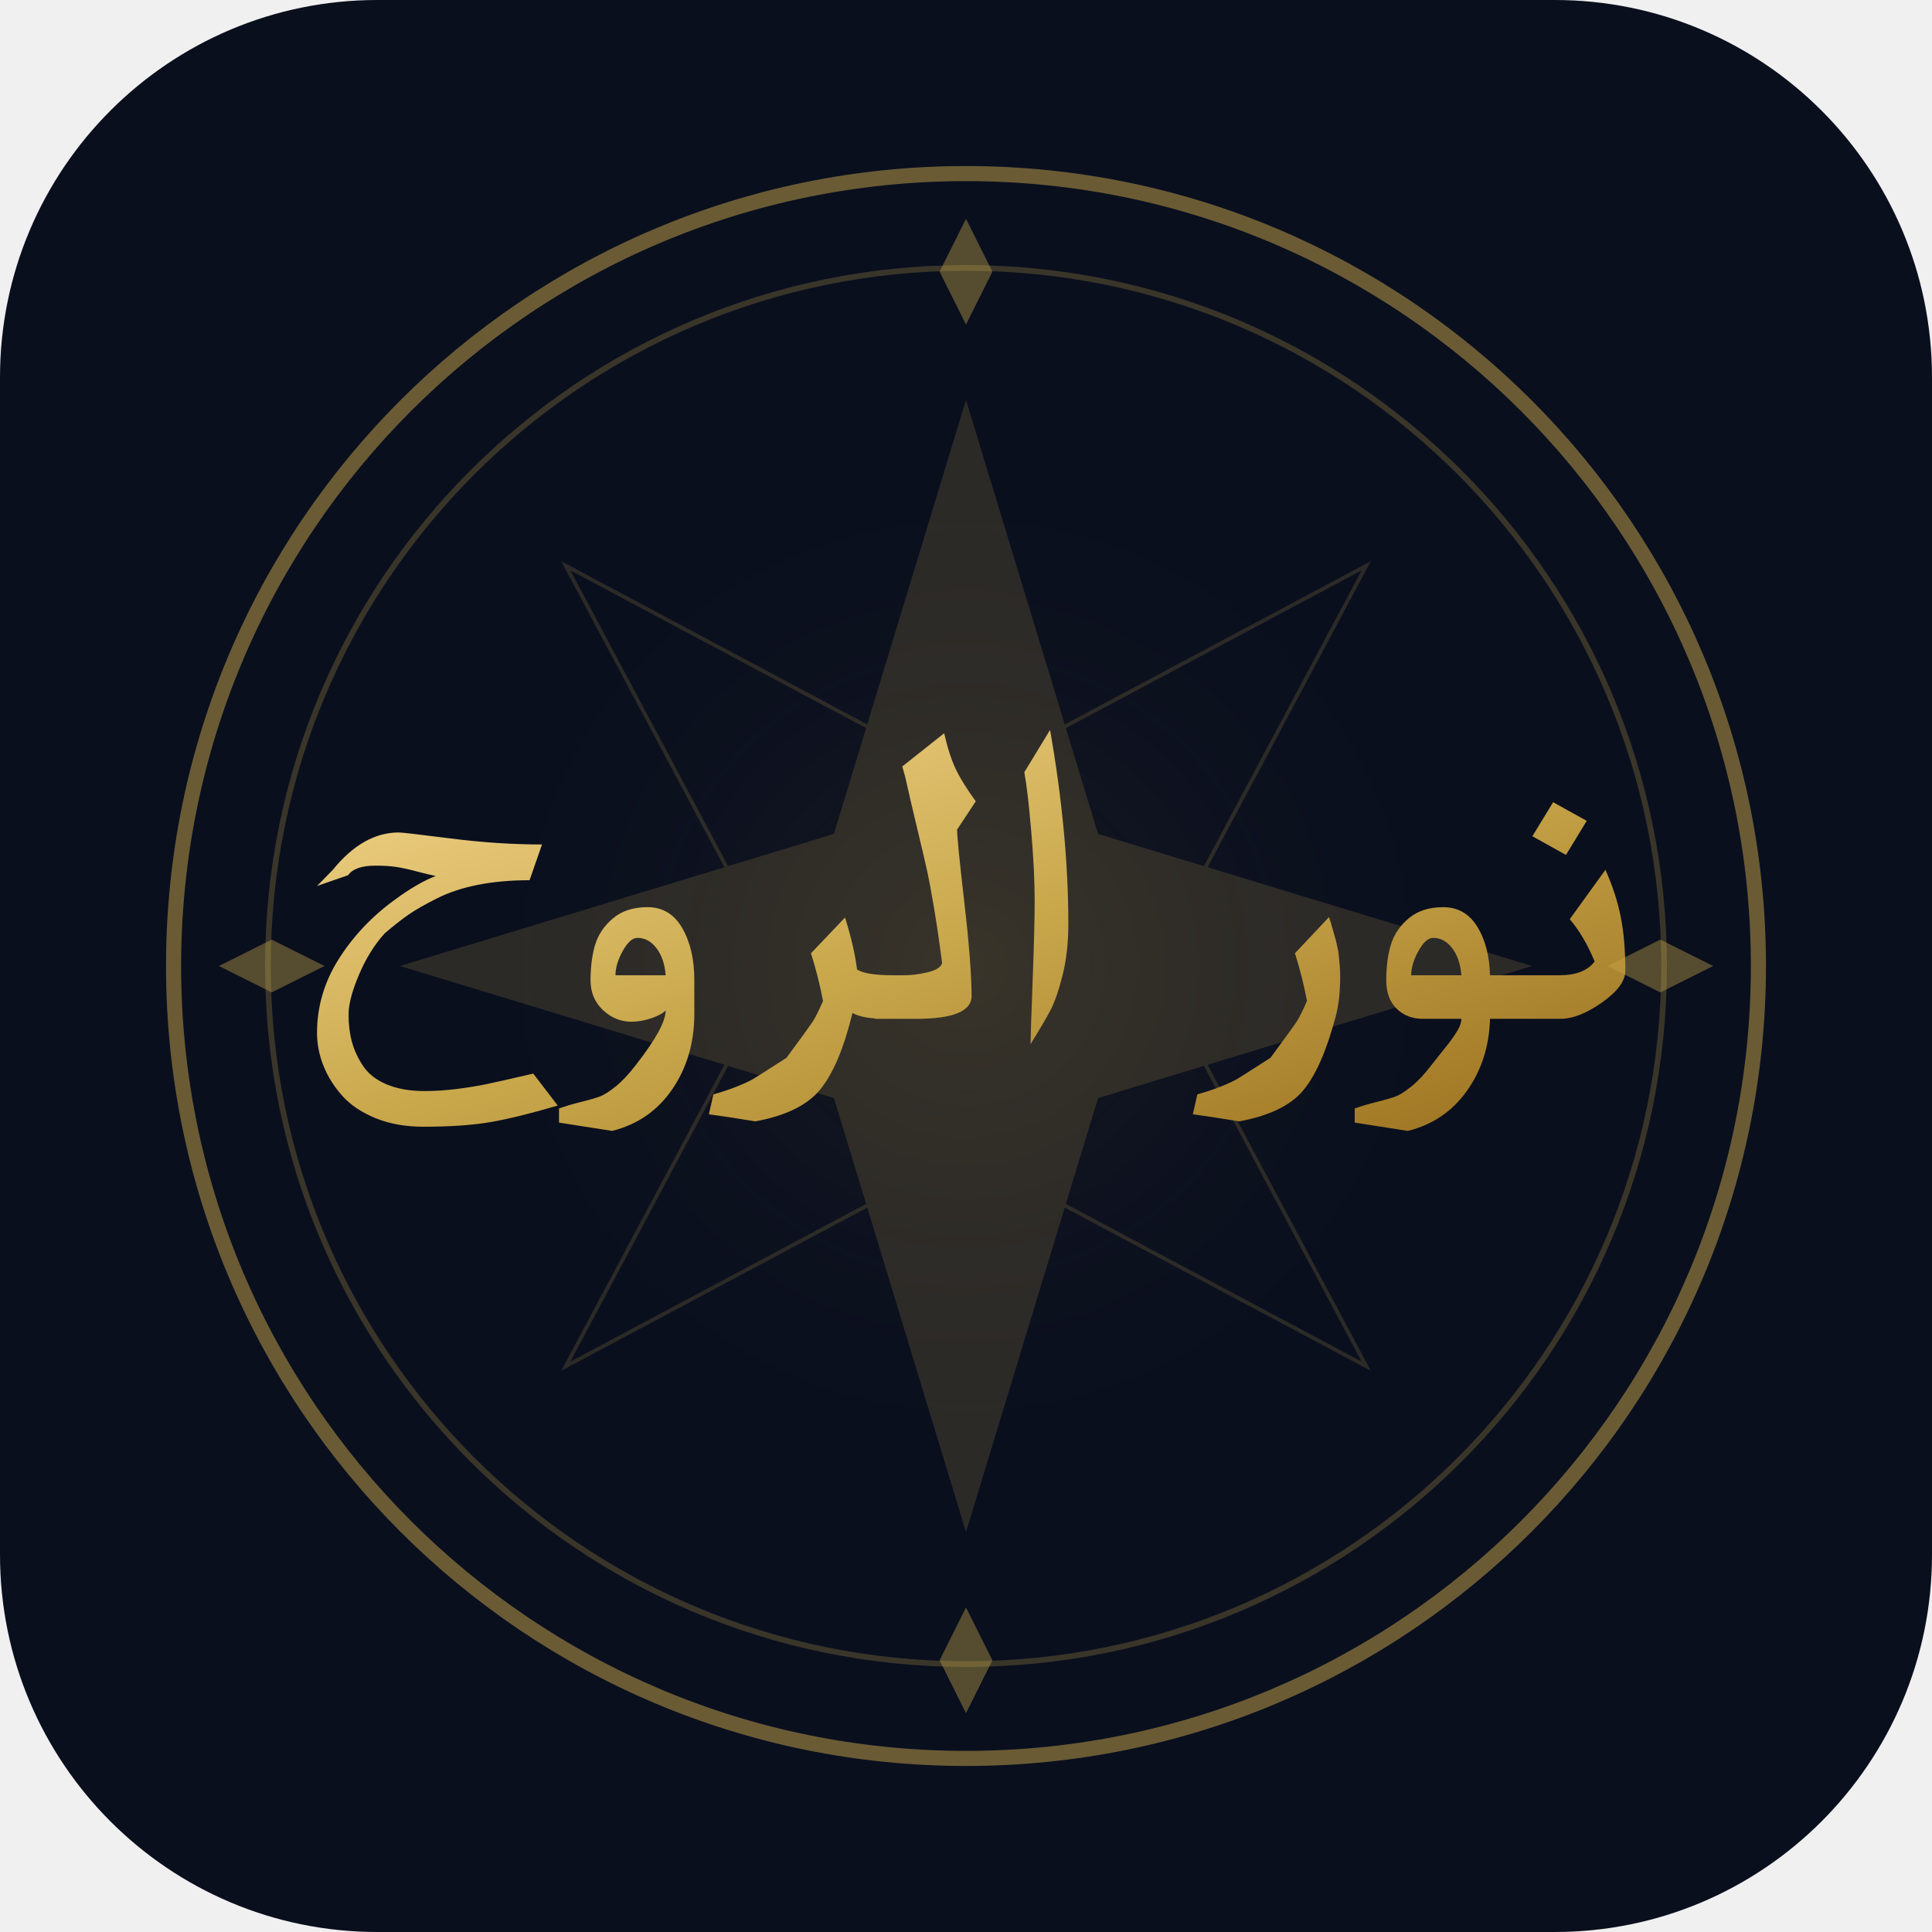
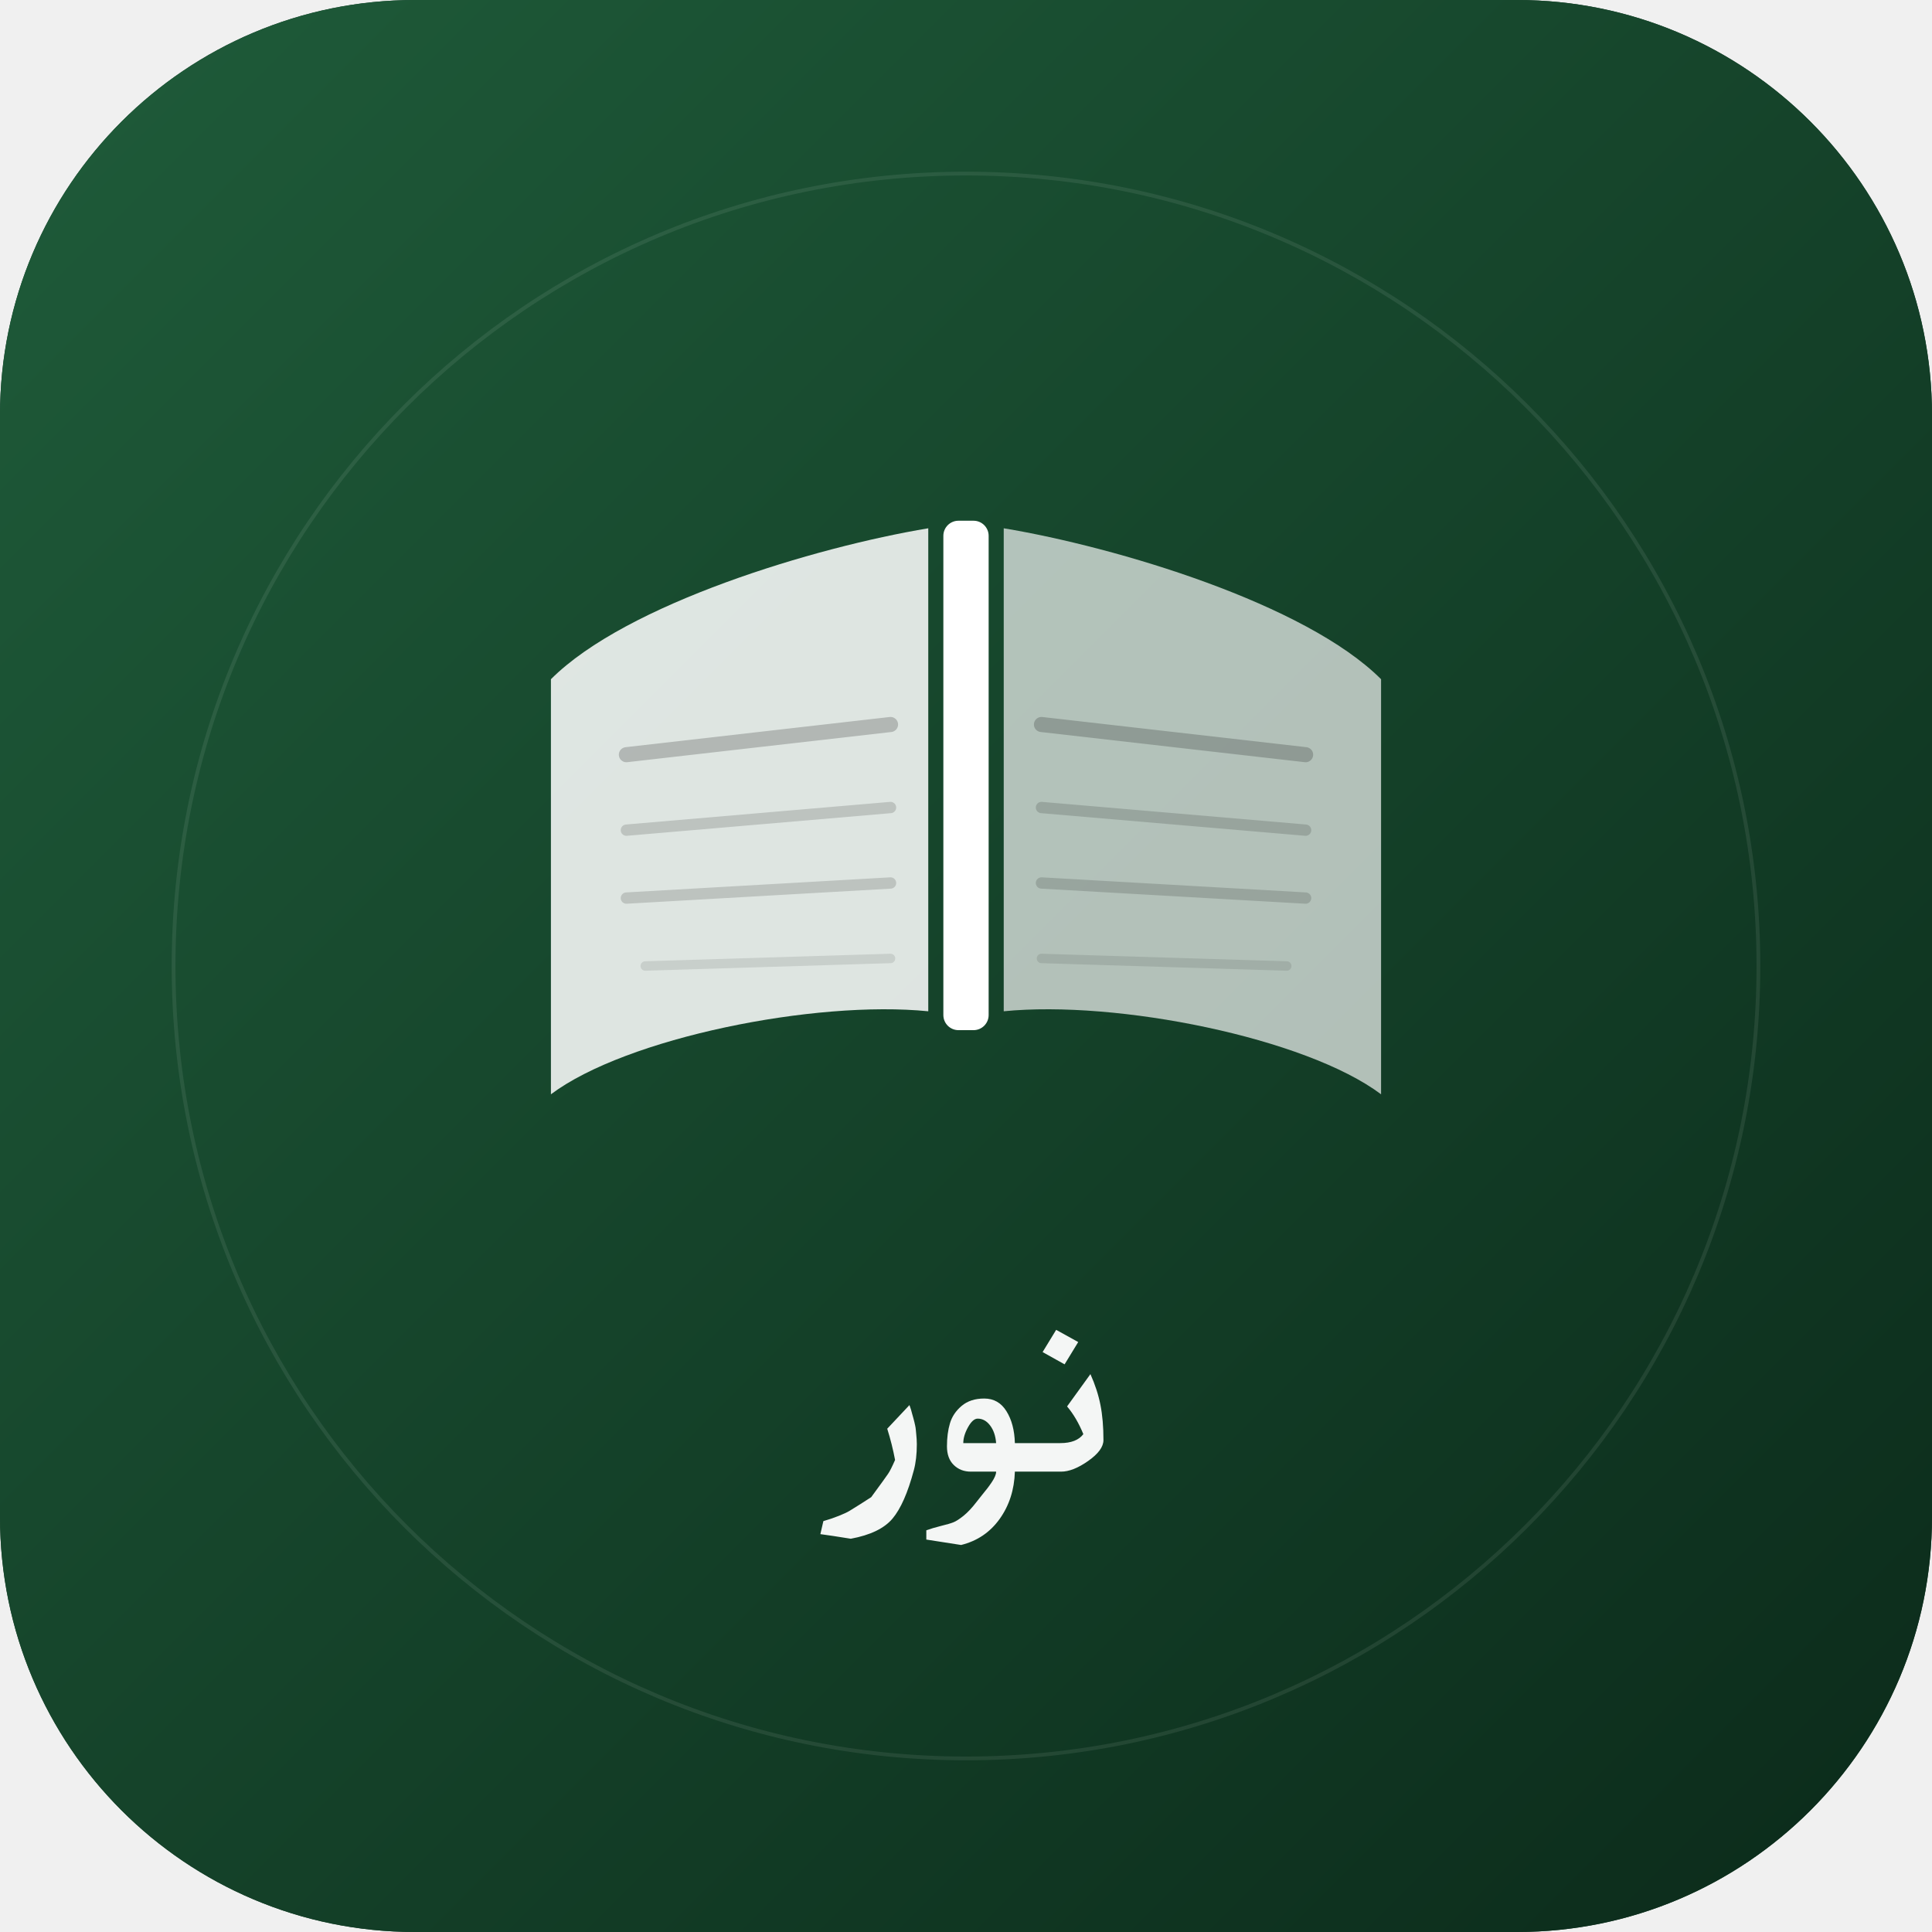
<svg xmlns="http://www.w3.org/2000/svg" viewBox="0 0 512 512">
-   <rect width="512" height="512" rx="100" fill="#0A0F1E" />
-   <circle cx="256" cy="256" r="210" fill="none" stroke="#C9A84C" stroke-width="4" opacity="0.5" />
-   <circle cx="256" cy="256" r="185" fill="none" stroke="#C9A84C" stroke-width="1.5" opacity="0.25" />
-   <g transform="translate(256,256)" opacity="0.18">
-     <polygon points="0,-150 35,-35 150,0 35,35 0,150 -35,35 -150,0 -35,-35" fill="#C9A84C" />
-     <polygon points="0,-150 35,-35 150,0 35,35 0,150 -35,35 -150,0 -35,-35" fill="none" stroke="#C9A84C" stroke-width="1" transform="rotate(45)" />
+   <rect width="512" height="512" rx="110" fill="#1A3D2B" />
+   <rect width="512" height="512" rx="110" fill="url(#bgGrad)" />
+   <circle cx="256" cy="256" r="210" fill="none" stroke="rgba(255,255,255,0.08)" stroke-width="1" />
+   <g transform="translate(256,210)">
+     <path d="M-10,-70 C-40,-65 -90,-50 -110,-30 L-110,80 C-90,65 -40,55 -10,58 Z" fill="rgba(255,255,255,0.9)" opacity="0.95" />
+     <path d="M10,-70 C40,-65 90,-50 110,-30 L110,80 C90,65 40,55 10,58 Z" fill="rgba(255,255,255,0.75)" opacity="0.9" />
+     <rect x="-6" y="-72" width="12" height="135" rx="4" fill="white" />
+     <line x1="-90" y1="-10" x2="-20" y2="-18" stroke="rgba(0,0,0,0.2)" stroke-width="4" stroke-linecap="round" />
+     <line x1="-90" y1="10" x2="-20" y2="4" stroke="rgba(0,0,0,0.15)" stroke-width="3" stroke-linecap="round" />
+     <line x1="-90" y1="28" x2="-20" y2="24" stroke="rgba(0,0,0,0.15)" stroke-width="3" stroke-linecap="round" />
+     <line x1="-85" y1="46" x2="-20" y2="44" stroke="rgba(0,0,0,0.1)" stroke-width="2.5" stroke-linecap="round" />
+     <line x1="90" y1="-10" x2="20" y2="-18" stroke="rgba(0,0,0,0.2)" stroke-width="4" stroke-linecap="round" />
+     <line x1="90" y1="10" x2="20" y2="4" stroke="rgba(0,0,0,0.15)" stroke-width="3" stroke-linecap="round" />
+     <line x1="90" y1="28" x2="20" y2="24" stroke="rgba(0,0,0,0.15)" stroke-width="3" stroke-linecap="round" />
+     <line x1="85" y1="46" x2="20" y2="44" stroke="rgba(0,0,0,0.1)" stroke-width="2.5" stroke-linecap="round" />
  </g>
-   <circle cx="256" cy="256" r="140" fill="url(#centerGlow)" />
-   <text x="256" y="270" text-anchor="middle" font-family="'Traditional Arabic', 'Arial Unicode MS', serif" font-size="110" font-weight="bold" fill="url(#goldGrad)">نور الروح</text>
-   <g fill="#C9A84C" opacity="0.4">
-     <polygon points="256,58 263,72 256,86 249,72" />
-     <polygon points="256,426 263,440 256,454 249,440" />
-     <polygon points="58,256 72,263 86,256 72,249" />
-     <polygon points="426,256 440,263 454,256 440,249" />
-   </g>
+   <text x="256" y="390" text-anchor="middle" font-family="'Traditional Arabic','Arial Unicode MS',serif" font-size="72" font-weight="bold" fill="white" opacity="0.95">
+     نور
+   </text>
  <defs>
-     <radialGradient id="centerGlow" cx="50%" cy="50%" r="50%">
-       <stop offset="0%" stop-color="#C9A84C" stop-opacity="0.08" />
-       <stop offset="100%" stop-color="#0A0F1E" stop-opacity="0" />
-     </radialGradient>
-     <linearGradient id="goldGrad" x1="0%" y1="0%" x2="100%" y2="100%">
-       <stop offset="0%" stop-color="#F5D78E" />
-       <stop offset="50%" stop-color="#C9A84C" />
-       <stop offset="100%" stop-color="#9A6F1E" />
+     <linearGradient id="bgGrad" x1="0%" y1="0%" x2="100%" y2="100%">
+       <stop offset="0%" stop-color="#1F5C3A" />
+       <stop offset="100%" stop-color="#0B2A1A" />
    </linearGradient>
  </defs>
</svg>
